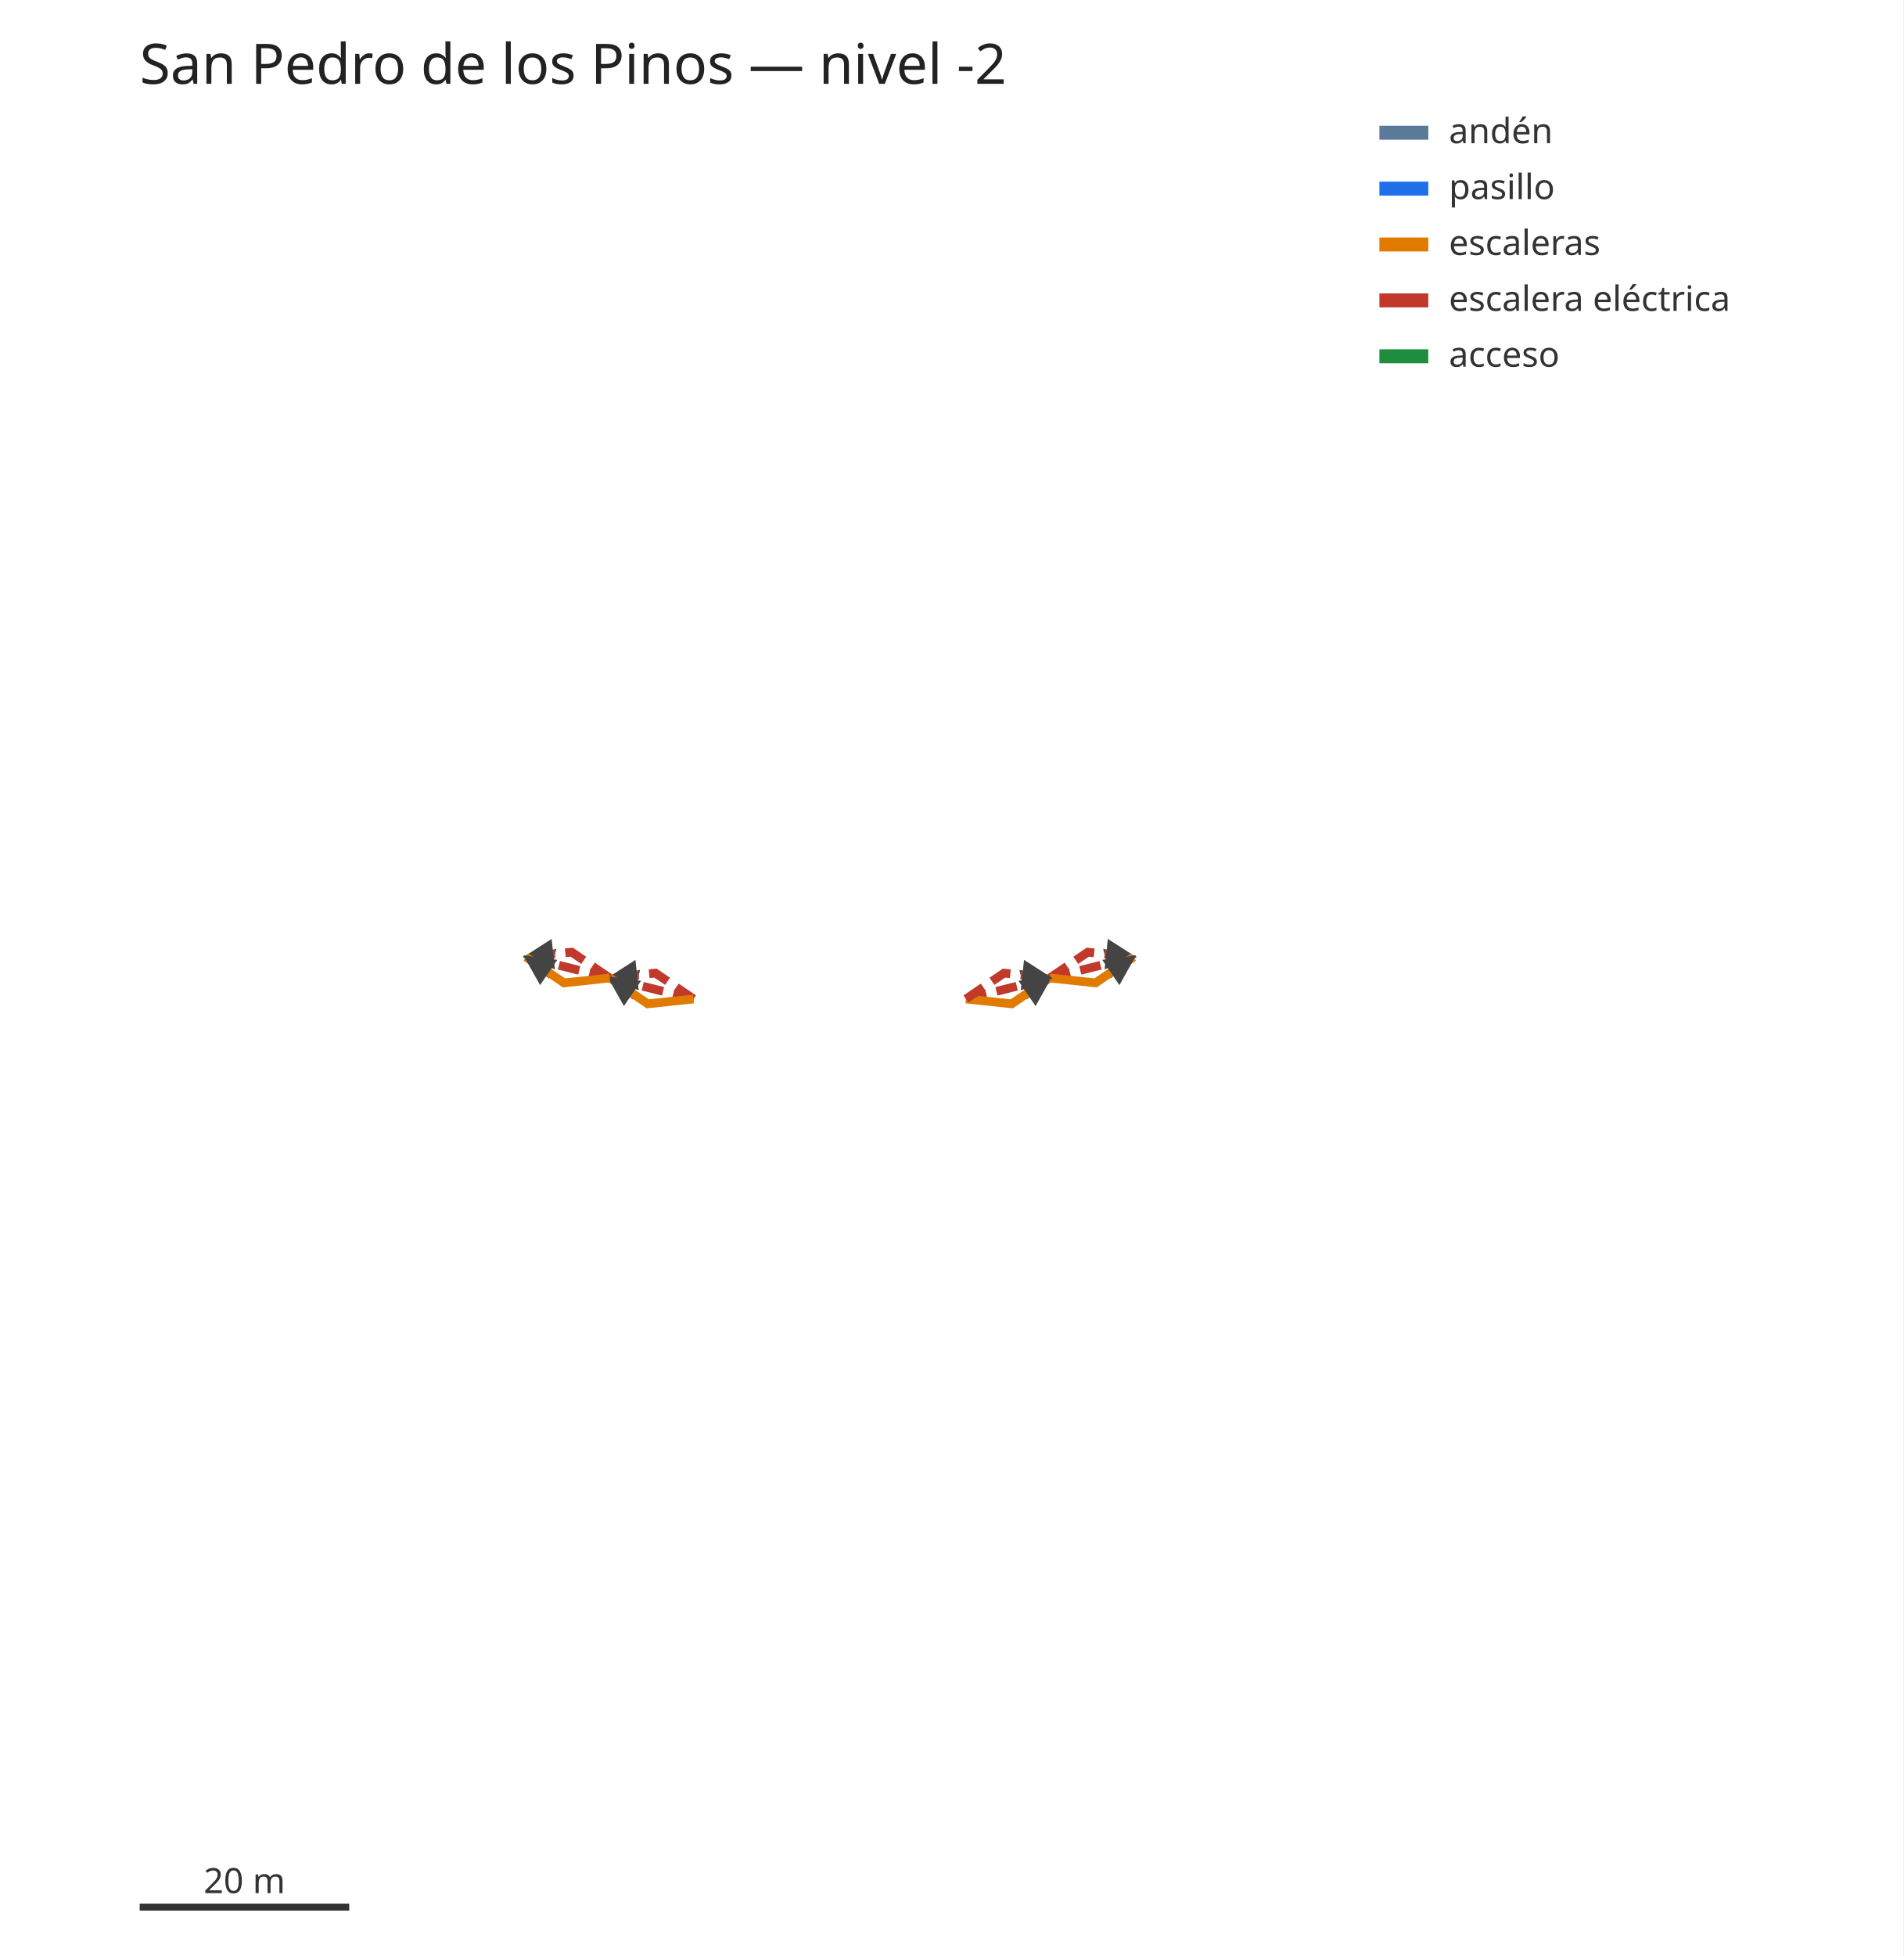
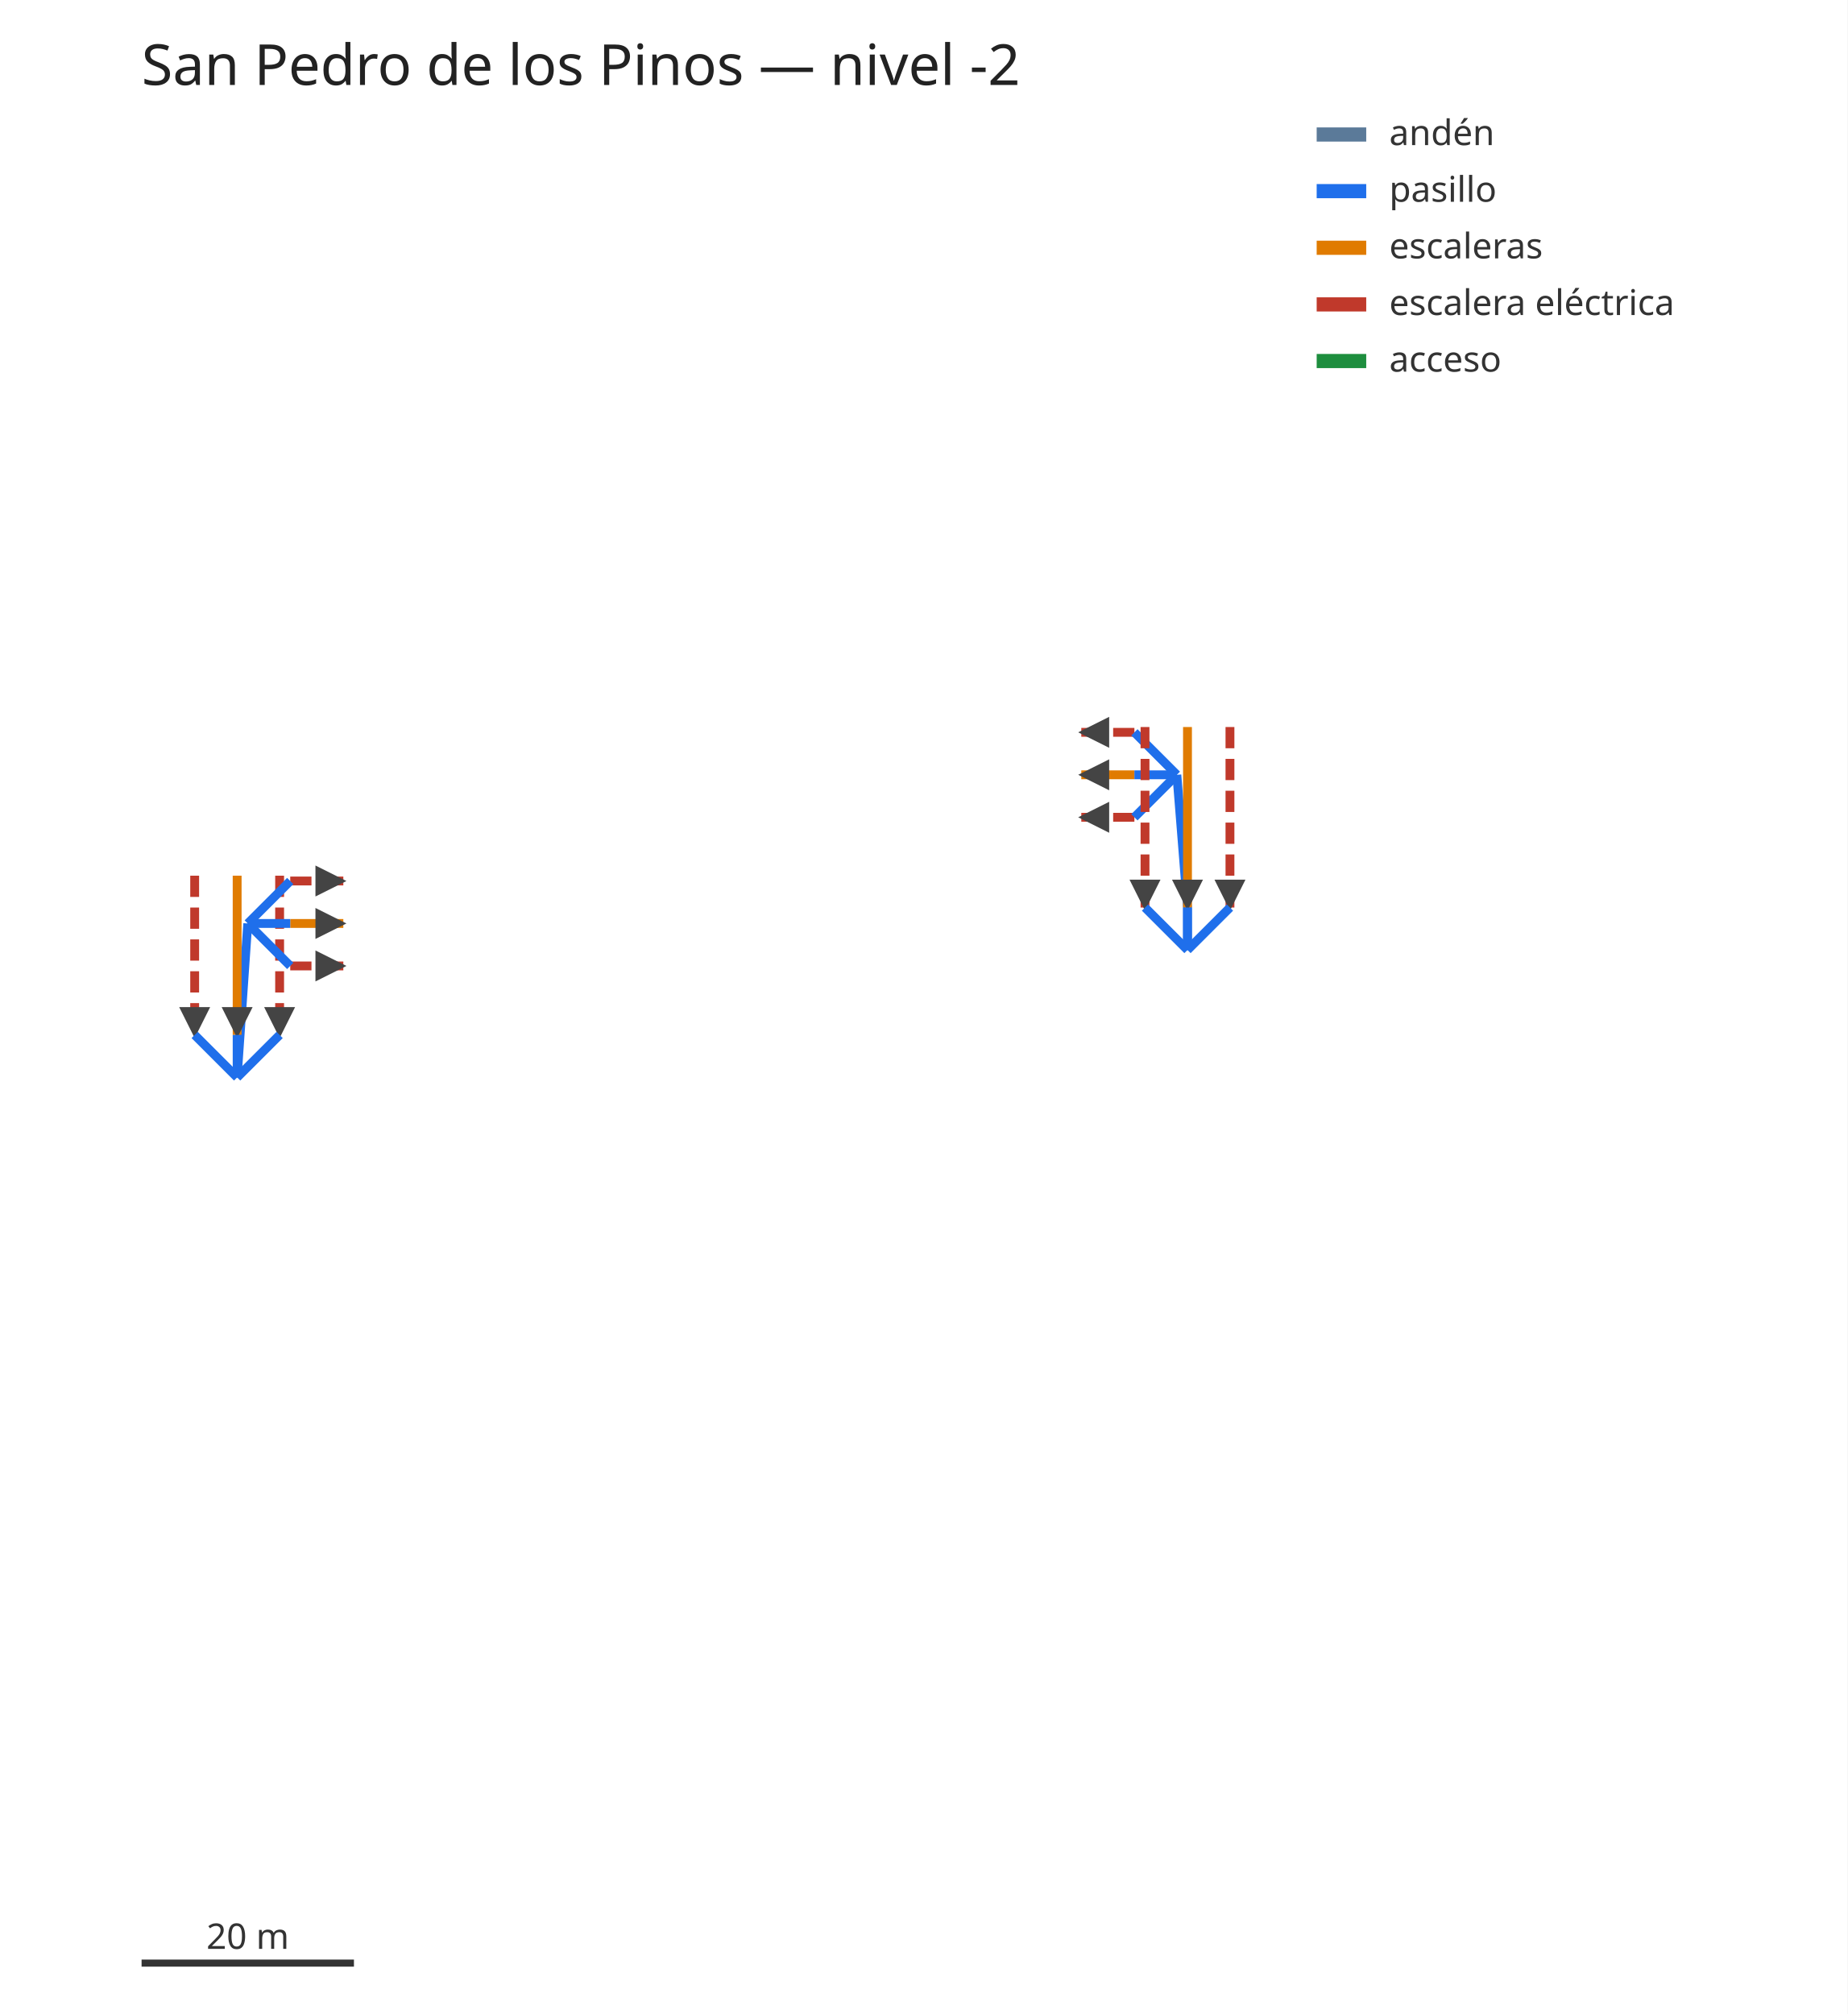
- <svg xmlns="http://www.w3.org/2000/svg" width="545" height="560" viewBox="0 0 545 560">
+ <svg xmlns="http://www.w3.org/2000/svg" width="522" height="569" viewBox="0 0 522 569">
  <rect width="100%" height="100%" fill="#ffffff" />
  <defs>
    <marker id="arrow" viewBox="0 0 10 10" refX="9" refY="5" markerWidth="3.5" markerHeight="3.5" orient="auto">
      <path d="M 0 0 L 10 5 L 0 10 z" fill="#444" />
    </marker>
  </defs>
  <text x="40.0" y="24" font-family="sans-serif" font-size="16" fill="#222">San Pedro de los Pinos — nivel -2</text>
-   <polyline points="276.6,286.0 300.6,280.0" fill="none" stroke="#c0392b" stroke-width="2.5" stroke-dasharray="6,3" marker-end="url(#arrow)" />
-   <polyline points="300.6,280.0 324.6,274.0" fill="none" stroke="#c0392b" stroke-width="2.5" stroke-dasharray="6,3" marker-end="url(#arrow)" />
-   <polyline points="300.6,280.0 311.5,272.6 324.6,274.0" fill="none" stroke="#c0392b" stroke-width="2.5" stroke-dasharray="6,3" marker-end="url(#arrow)" />
-   <polyline points="276.6,286.0 289.7,287.4 300.6,280.0" fill="none" stroke="#e07b00" stroke-width="2.5" stroke-dasharray="none" marker-end="url(#arrow)" />
-   <polyline points="300.6,280.0 313.7,281.4 324.6,274.0" fill="none" stroke="#e07b00" stroke-width="2.5" stroke-dasharray="none" marker-end="url(#arrow)" />
-   <polyline points="276.6,286.0 287.5,278.6 300.6,280.0" fill="none" stroke="#c0392b" stroke-width="2.5" stroke-dasharray="6,3" marker-end="url(#arrow)" />
-   <polyline points="198.6,286.0 174.6,280.0" fill="none" stroke="#c0392b" stroke-width="2.5" stroke-dasharray="6,3" marker-end="url(#arrow)" />
-   <polyline points="198.6,286.0 187.7,278.6 174.6,280.0" fill="none" stroke="#c0392b" stroke-width="2.5" stroke-dasharray="6,3" marker-end="url(#arrow)" />
-   <polyline points="198.6,286.0 185.5,287.4 174.6,280.0" fill="none" stroke="#e07b00" stroke-width="2.5" stroke-dasharray="none" marker-end="url(#arrow)" />
-   <polyline points="174.6,280.0 150.6,274.0" fill="none" stroke="#c0392b" stroke-width="2.5" stroke-dasharray="6,3" marker-end="url(#arrow)" />
-   <polyline points="174.6,280.0 163.7,272.6 150.6,274.0" fill="none" stroke="#c0392b" stroke-width="2.5" stroke-dasharray="6,3" marker-end="url(#arrow)" />
-   <polyline points="174.6,280.0 161.5,281.4 150.6,274.0" fill="none" stroke="#e07b00" stroke-width="2.5" stroke-dasharray="none" marker-end="url(#arrow)" />
-   <rect x="395" y="36" width="14" height="4" fill="#5b7a99" />
-   <text x="414.9" y="41.0" font-family="sans-serif" font-size="10" fill="#333" text-anchor="start">andén</text>
-   <rect x="395" y="52" width="14" height="4" fill="#1f6feb" />
-   <text x="414.9" y="57.0" font-family="sans-serif" font-size="10" fill="#333" text-anchor="start">pasillo</text>
-   <rect x="395" y="68" width="14" height="4" fill="#e07b00" />
-   <text x="414.9" y="73.0" font-family="sans-serif" font-size="10" fill="#333" text-anchor="start">escaleras</text>
-   <rect x="395" y="84" width="14" height="4" fill="#c0392b" />
-   <text x="414.9" y="89.0" font-family="sans-serif" font-size="10" fill="#333" text-anchor="start">escalera eléctrica</text>
-   <rect x="395" y="100" width="14" height="4" fill="#1e8e3e" />
-   <text x="414.9" y="105.0" font-family="sans-serif" font-size="10" fill="#333" text-anchor="start">acceso</text>
-   <line x1="40.0" y1="546.0" x2="100.0" y2="546.0" stroke="#333" stroke-width="2" />
-   <text x="70.0" y="542.0" font-family="sans-serif" font-size="10" fill="#333" text-anchor="middle">20 m</text>
+   <polyline points="335.5,268.4 335.5,256.4 332.5,218.9" fill="none" stroke="#1f6feb" stroke-width="2.5" stroke-dasharray="none" />
+   <polyline points="67.0,304.4 70.0,260.9" fill="none" stroke="#1f6feb" stroke-width="2.5" stroke-dasharray="none" />
+   <polyline points="347.5,205.4 347.5,256.4" fill="none" stroke="#c0392b" stroke-width="2.5" stroke-dasharray="6,3" marker-end="url(#arrow)" />
+   <polyline points="335.5,268.4 347.5,256.4" fill="none" stroke="#1f6feb" stroke-width="2.5" stroke-dasharray="none" />
+   <polyline points="320.5,230.9 305.5,230.9" fill="none" stroke="#c0392b" stroke-width="2.5" stroke-dasharray="6,3" marker-end="url(#arrow)" />
+   <polyline points="332.5,218.9 320.5,230.9" fill="none" stroke="#1f6feb" stroke-width="2.5" stroke-dasharray="none" />
+   <polyline points="320.5,206.9 305.5,206.9" fill="none" stroke="#c0392b" stroke-width="2.5" stroke-dasharray="6,3" marker-end="url(#arrow)" />
+   <polyline points="332.5,218.9 320.5,206.9" fill="none" stroke="#1f6feb" stroke-width="2.5" stroke-dasharray="none" />
+   <polyline points="335.5,205.4 335.5,256.4" fill="none" stroke="#e07b00" stroke-width="2.5" stroke-dasharray="none" marker-end="url(#arrow)" />
+   <polyline points="335.5,268.4 335.5,256.4" fill="none" stroke="#1f6feb" stroke-width="2.5" stroke-dasharray="none" />
+   <polyline points="320.5,218.9 305.5,218.9" fill="none" stroke="#e07b00" stroke-width="2.5" stroke-dasharray="none" marker-end="url(#arrow)" />
+   <polyline points="332.5,218.9 320.5,218.9" fill="none" stroke="#1f6feb" stroke-width="2.5" stroke-dasharray="none" />
+   <polyline points="323.5,205.4 323.5,256.4" fill="none" stroke="#c0392b" stroke-width="2.5" stroke-dasharray="6,3" marker-end="url(#arrow)" />
+   <polyline points="335.5,268.4 323.5,256.4" fill="none" stroke="#1f6feb" stroke-width="2.5" stroke-dasharray="none" />
+   <polyline points="79.0,247.4 79.0,292.4" fill="none" stroke="#c0392b" stroke-width="2.5" stroke-dasharray="6,3" marker-end="url(#arrow)" />
+   <polyline points="67.0,304.4 79.0,292.4" fill="none" stroke="#1f6feb" stroke-width="2.5" stroke-dasharray="none" />
+   <polyline points="55.0,247.4 55.0,292.4" fill="none" stroke="#c0392b" stroke-width="2.5" stroke-dasharray="6,3" marker-end="url(#arrow)" />
+   <polyline points="67.0,304.4 55.0,292.4" fill="none" stroke="#1f6feb" stroke-width="2.5" stroke-dasharray="none" />
+   <polyline points="67.0,247.4 67.0,292.4" fill="none" stroke="#e07b00" stroke-width="2.5" stroke-dasharray="none" marker-end="url(#arrow)" />
+   <polyline points="67.0,304.4 67.0,292.4" fill="none" stroke="#1f6feb" stroke-width="2.5" stroke-dasharray="none" />
+   <polyline points="82.0,248.9 97.0,248.9" fill="none" stroke="#c0392b" stroke-width="2.5" stroke-dasharray="6,3" marker-end="url(#arrow)" />
+   <polyline points="70.0,260.9 82.0,248.9" fill="none" stroke="#1f6feb" stroke-width="2.5" stroke-dasharray="none" />
+   <polyline points="82.0,272.9 97.0,272.9" fill="none" stroke="#c0392b" stroke-width="2.5" stroke-dasharray="6,3" marker-end="url(#arrow)" />
+   <polyline points="70.0,260.9 82.0,272.9" fill="none" stroke="#1f6feb" stroke-width="2.5" stroke-dasharray="none" />
+   <polyline points="82.0,260.9 97.0,260.9" fill="none" stroke="#e07b00" stroke-width="2.5" stroke-dasharray="none" marker-end="url(#arrow)" />
+   <polyline points="70.0,260.9 82.0,260.9" fill="none" stroke="#1f6feb" stroke-width="2.5" stroke-dasharray="none" />
+   <rect x="372" y="36" width="14" height="4" fill="#5b7a99" />
+   <text x="392.5" y="41.0" font-family="sans-serif" font-size="10" fill="#333" text-anchor="start">andén</text>
+   <rect x="372" y="52" width="14" height="4" fill="#1f6feb" />
+   <text x="392.5" y="57.0" font-family="sans-serif" font-size="10" fill="#333" text-anchor="start">pasillo</text>
+   <rect x="372" y="68" width="14" height="4" fill="#e07b00" />
+   <text x="392.5" y="73.0" font-family="sans-serif" font-size="10" fill="#333" text-anchor="start">escaleras</text>
+   <rect x="372" y="84" width="14" height="4" fill="#c0392b" />
+   <text x="392.5" y="89.0" font-family="sans-serif" font-size="10" fill="#333" text-anchor="start">escalera eléctrica</text>
+   <rect x="372" y="100" width="14" height="4" fill="#1e8e3e" />
+   <text x="392.5" y="105.0" font-family="sans-serif" font-size="10" fill="#333" text-anchor="start">acceso</text>
+   <line x1="40.0" y1="554.623" x2="100.0" y2="554.623" stroke="#333" stroke-width="2" />
+   <text x="70.0" y="550.6" font-family="sans-serif" font-size="10" fill="#333" text-anchor="middle">20 m</text>
</svg>
